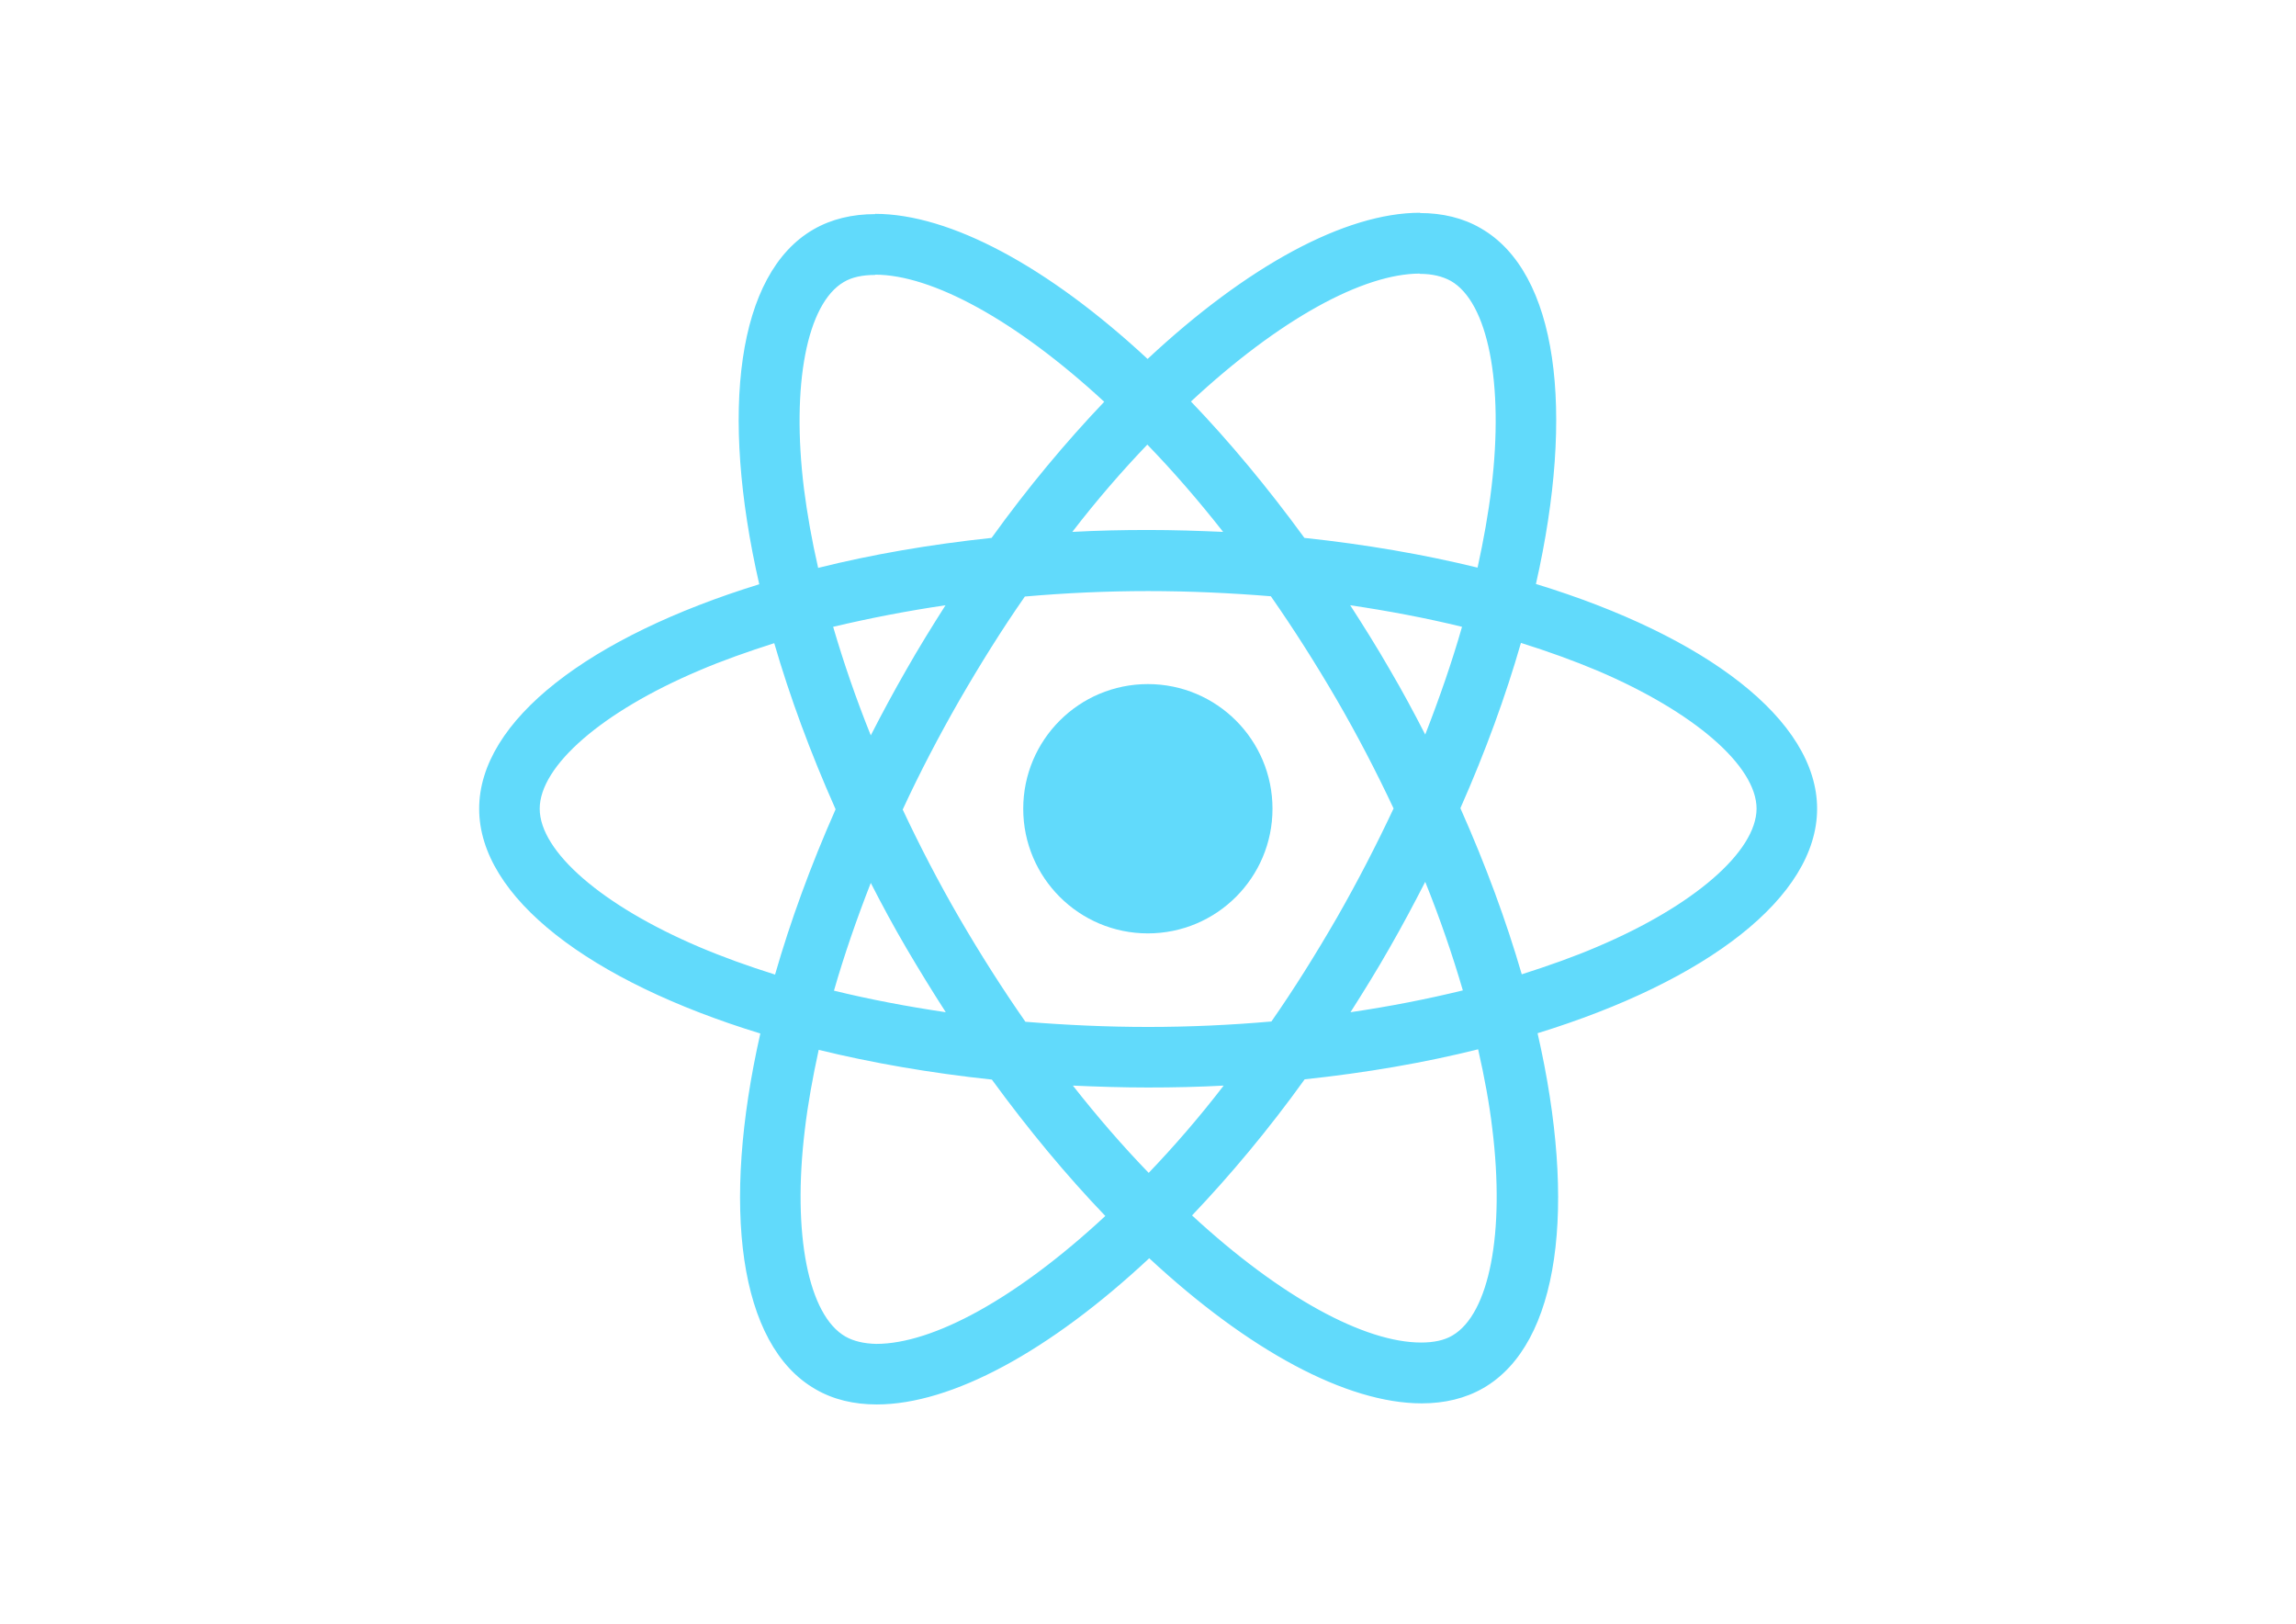
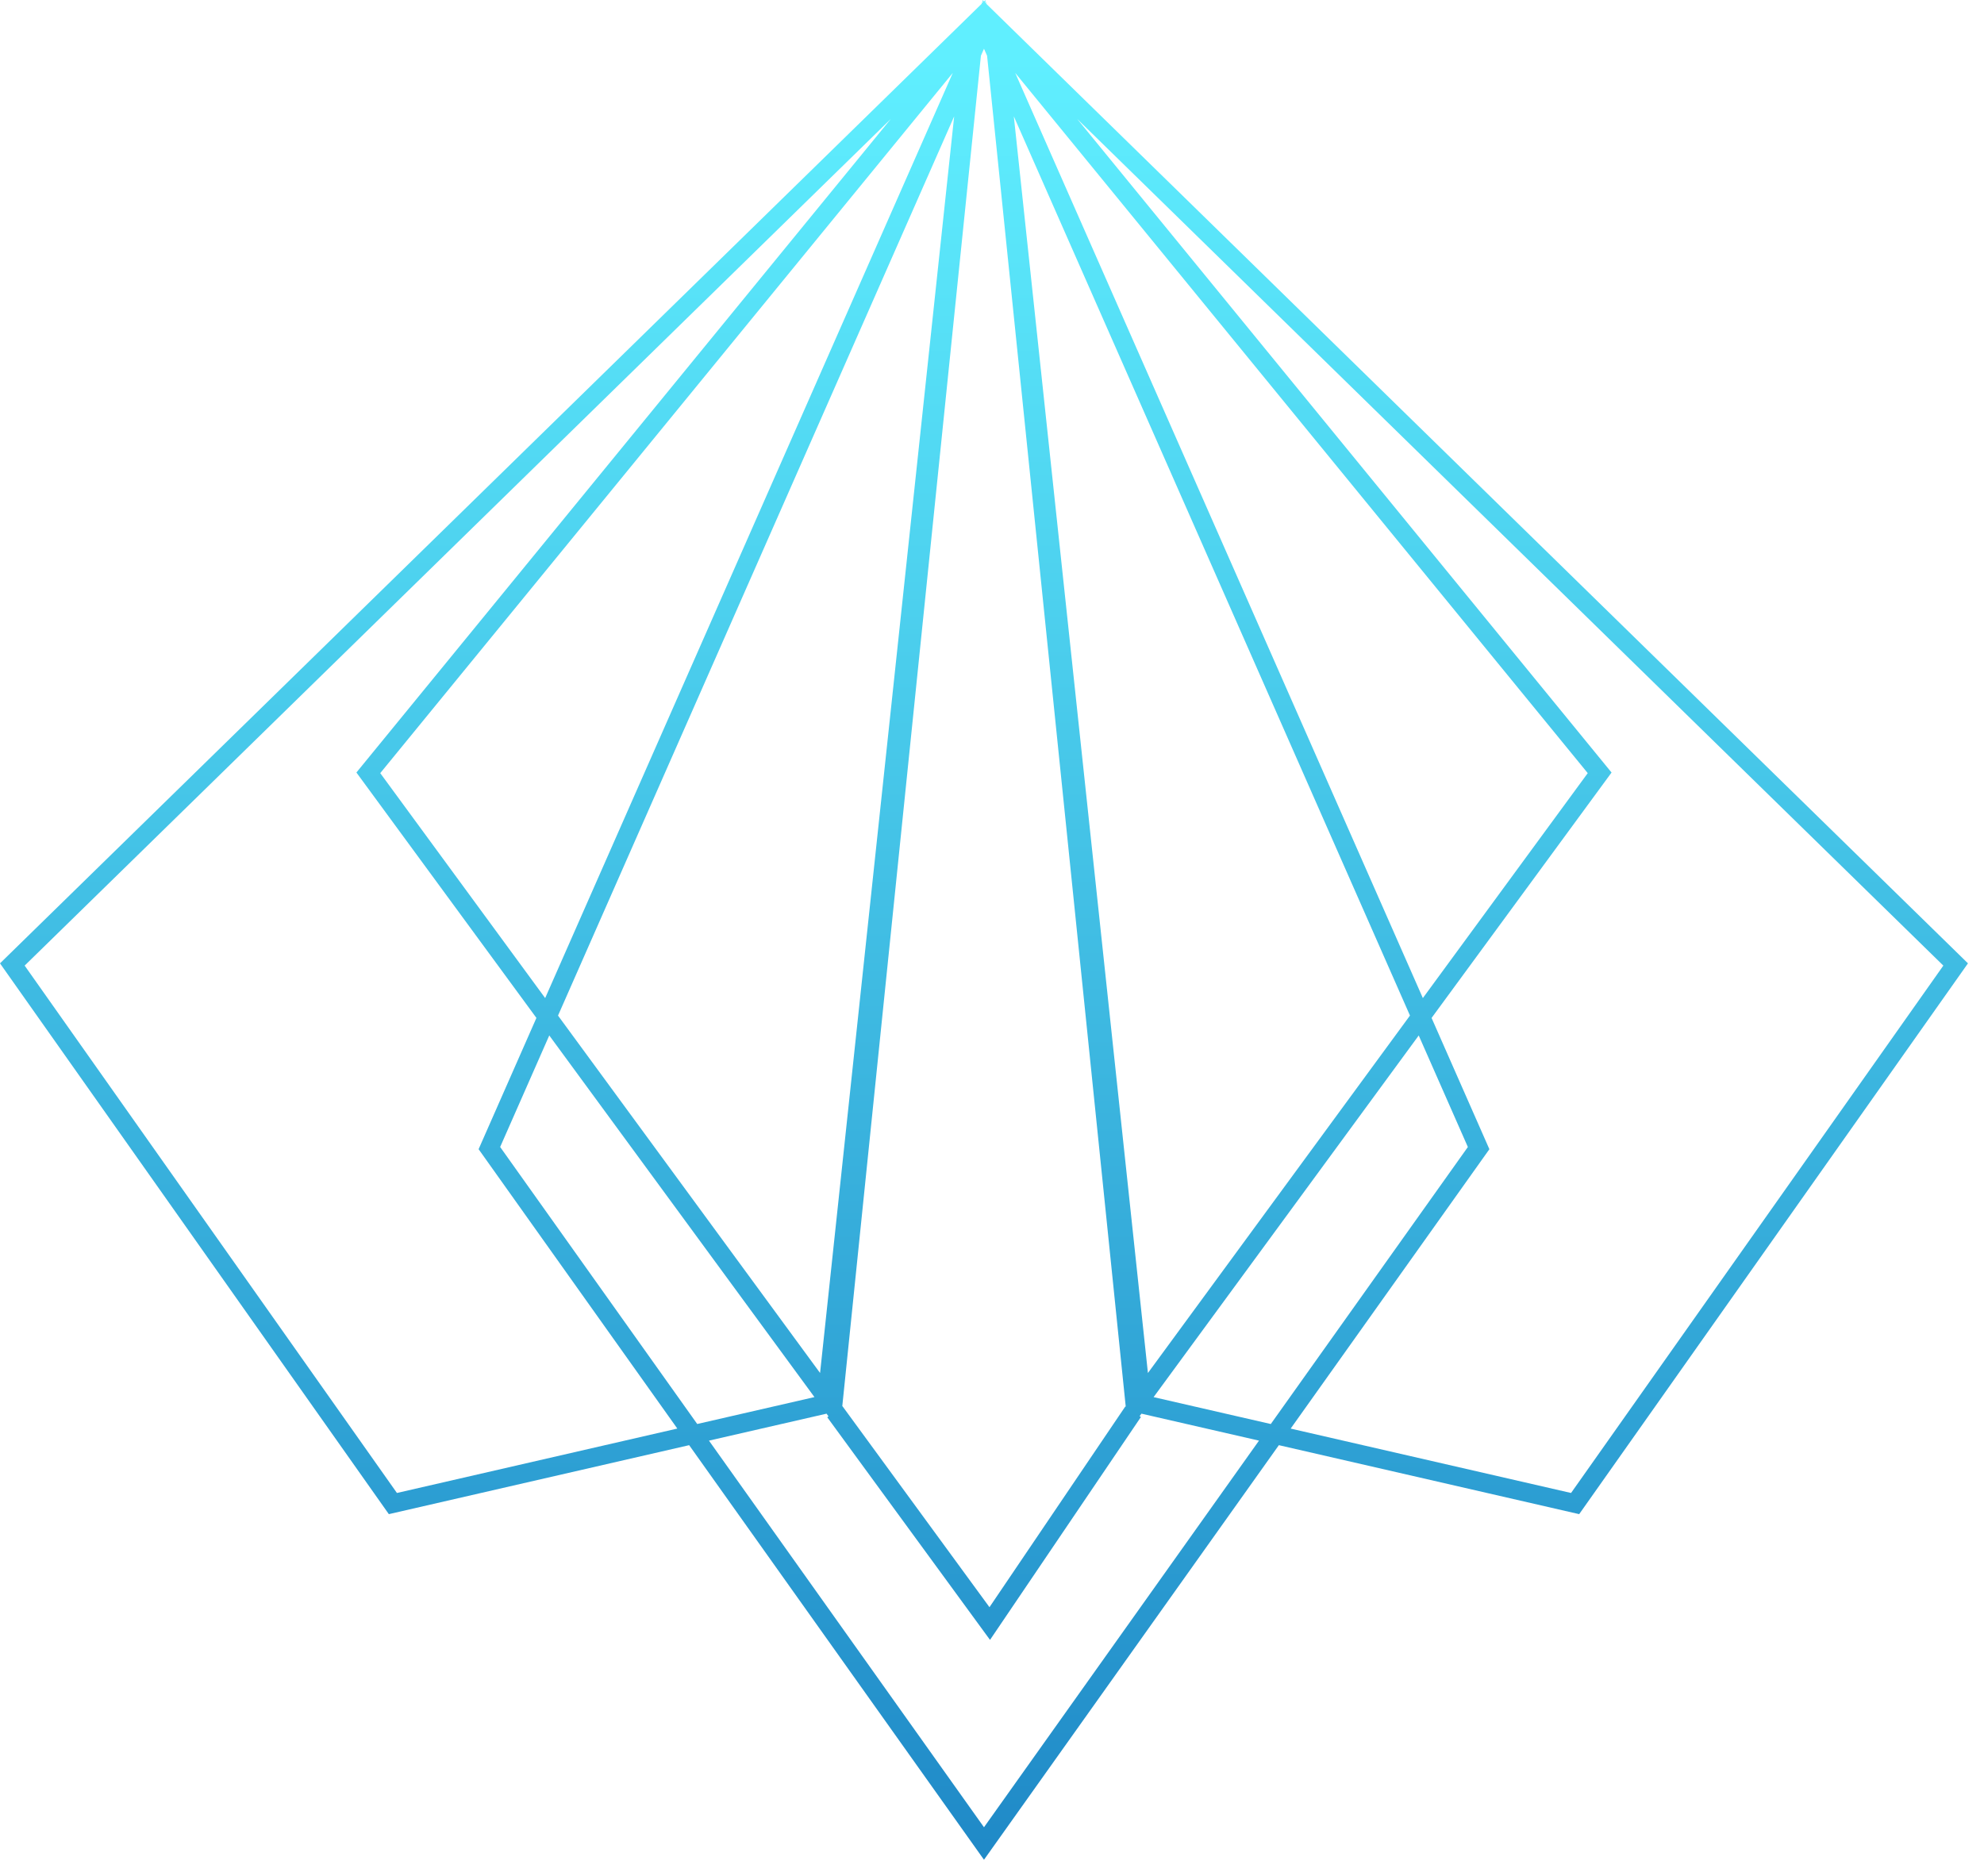
- <svg xmlns="http://www.w3.org/2000/svg" viewBox="0 0 841.9 595.3">
-   <g fill="#61DAFB">
-     <path d="M666.3 296.5c0-32.5-40.7-63.3-103.1-82.4 14.4-63.6 8-114.2-20.2-130.4-6.5-3.8-14.1-5.6-22.4-5.6v22.3c4.6 0 8.3.9 11.4 2.6 13.6 7.8 19.5 37.5 14.9 75.7-1.1 9.4-2.9 19.3-5.1 29.4-19.6-4.8-41-8.5-63.5-10.9-13.5-18.5-27.5-35.3-41.6-50 32.6-30.3 63.2-46.9 84-46.9V78c-27.5 0-63.5 19.6-99.9 53.6-36.4-33.8-72.4-53.2-99.9-53.2v22.3c20.7 0 51.4 16.5 84 46.6-14 14.7-28 31.4-41.3 49.9-22.6 2.4-44 6.1-63.6 11-2.3-10-4-19.7-5.2-29-4.7-38.2 1.1-67.9 14.6-75.8 3-1.8 6.9-2.6 11.5-2.6V78.5c-8.4 0-16 1.8-22.6 5.6-28.1 16.2-34.4 66.7-19.9 130.1-62.2 19.2-102.7 49.9-102.7 82.3 0 32.5 40.7 63.3 103.1 82.4-14.4 63.6-8 114.2 20.2 130.4 6.5 3.8 14.1 5.6 22.5 5.6 27.5 0 63.5-19.6 99.9-53.6 36.4 33.8 72.4 53.2 99.9 53.2 8.4 0 16-1.8 22.6-5.6 28.1-16.2 34.4-66.7 19.9-130.1 62-19.1 102.5-49.9 102.5-82.3zm-130.2-66.7c-3.7 12.9-8.3 26.2-13.5 39.5-4.1-8-8.4-16-13.1-24-4.6-8-9.5-15.8-14.4-23.4 14.2 2.1 27.9 4.7 41 7.9zm-45.8 106.5c-7.8 13.5-15.8 26.3-24.1 38.2-14.9 1.3-30 2-45.2 2-15.1 0-30.2-.7-45-1.9-8.3-11.9-16.4-24.6-24.2-38-7.6-13.1-14.5-26.4-20.8-39.8 6.2-13.4 13.2-26.8 20.7-39.9 7.8-13.5 15.8-26.3 24.1-38.2 14.9-1.3 30-2 45.2-2 15.1 0 30.2.7 45 1.9 8.3 11.9 16.4 24.6 24.2 38 7.6 13.1 14.5 26.4 20.8 39.8-6.3 13.4-13.2 26.8-20.7 39.9zm32.3-13c5.4 13.4 10 26.8 13.8 39.8-13.1 3.2-26.9 5.9-41.2 8 4.9-7.7 9.8-15.6 14.4-23.7 4.6-8 8.9-16.1 13-24.1zM421.2 430c-9.3-9.6-18.6-20.3-27.8-32 9 .4 18.2.7 27.5.7 9.4 0 18.7-.2 27.8-.7-9 11.7-18.3 22.4-27.5 32zm-74.4-58.9c-14.2-2.1-27.9-4.7-41-7.9 3.7-12.9 8.3-26.2 13.5-39.5 4.1 8 8.4 16 13.1 24 4.7 8 9.5 15.8 14.4 23.4zM420.7 163c9.3 9.6 18.6 20.3 27.8 32-9-.4-18.2-.7-27.5-.7-9.4 0-18.7.2-27.8.7 9-11.7 18.3-22.4 27.5-32zm-74 58.9c-4.9 7.7-9.8 15.6-14.4 23.7-4.6 8-8.9 16-13 24-5.4-13.4-10-26.8-13.8-39.8 13.1-3.1 26.9-5.8 41.2-7.9zm-90.5 125.2c-35.4-15.1-58.3-34.9-58.3-50.6 0-15.7 22.9-35.6 58.3-50.6 8.6-3.7 18-7 27.7-10.1 5.7 19.6 13.2 40 22.5 60.9-9.2 20.8-16.6 41.1-22.2 60.6-9.9-3.1-19.3-6.5-28-10.2zM310 490c-13.6-7.8-19.5-37.5-14.9-75.7 1.1-9.4 2.9-19.3 5.1-29.4 19.6 4.8 41 8.5 63.5 10.9 13.5 18.5 27.5 35.3 41.6 50-32.6 30.3-63.2 46.9-84 46.9-4.5-.1-8.3-1-11.3-2.7zm237.2-76.2c4.7 38.2-1.1 67.9-14.6 75.8-3 1.8-6.9 2.6-11.5 2.6-20.7 0-51.4-16.5-84-46.6 14-14.7 28-31.4 41.3-49.9 22.6-2.4 44-6.1 63.6-11 2.3 10.1 4.1 19.8 5.2 29.1zm38.5-66.7c-8.6 3.7-18 7-27.7 10.1-5.7-19.6-13.2-40-22.5-60.9 9.2-20.8 16.6-41.1 22.2-60.6 9.9 3.1 19.3 6.5 28.1 10.2 35.4 15.1 58.3 34.9 58.3 50.6-.1 15.7-23 35.6-58.4 50.6zM320.8 78.4z" />
-     <circle cx="420.9" cy="296.5" r="45.7" />
-     <path d="M520.5 78.1z" />
+ <svg xmlns="http://www.w3.org/2000/svg" version="1.1" id="Layer_1" x="0px" y="0px" width="73px" height="69px" viewBox="0 0 73 69" enable-background="new 0 0 73 69" xml:space="preserve">
+   <g>
+     <linearGradient id="SVGID_1_" gradientUnits="userSpaceOnUse" x1="36.205" y1="2.15" x2="36.205" y2="68.662">
+       <stop offset="0" style="stop-color:#60EFFF" />
+       <stop offset="1" style="stop-color:#1F89C7" />
+     </linearGradient>
+     <path fill="url(#SVGID_1_)" d="M36.287,0.137l0.008-0.063l-0.031,0.039l-0.012-0.012L36.262,0l-0.057,0.056L36.148,0l0.011,0.101   l-0.013,0.012l-0.03-0.039l0.007,0.063L0,35.447l14.307,20.267l11.05-2.538l10.848,15.255l10.85-15.255l11.05,2.538l8.861-12.554   l5.444-7.713L36.287,0.137z M35.108,4.282L30.174,50.52l-9.642-13.151L35.108,4.282z M20.059,36.725l-6.068-8.277L35.057,2.683   L20.059,36.725z M29.967,51.407l-4.313,0.99l-7.251-10.193l1.807-4.104L29.967,51.407z M36.092,2.051l0.113-0.258l0.114,0.257   l5.102,49.711l-0.015-0.01l-4.999,7.387l-5.409-7.396l-0.007,0.004L36.092,2.051z M42.237,50.521L37.303,4.281l14.576,33.087   L42.237,50.521z M52.201,38.101l1.808,4.104l-7.251,10.193l-4.312-0.99L52.201,38.101z M37.355,2.684L58.42,28.448l-6.067,8.277   L37.355,2.684z M14.605,54.935L0.907,35.53L32.779,4.374L13.114,28.425l6.623,9.03l-2.127,4.83l7.312,10.28L14.605,54.935z    M36.205,67.235L26.086,53.009l4.326-0.992l0.072,0.099l-0.045,0.034l5.988,8.191l5.552-8.201l-0.048-0.032L42,52.017l4.324,0.992   L36.205,67.235z M66.4,42.762l-8.594,12.173l-10.317-2.369l7.312-10.28l-2.127-4.83l6.622-9.03L39.633,4.374L71.504,35.53   L66.4,42.762z" />
  </g>
</svg>
